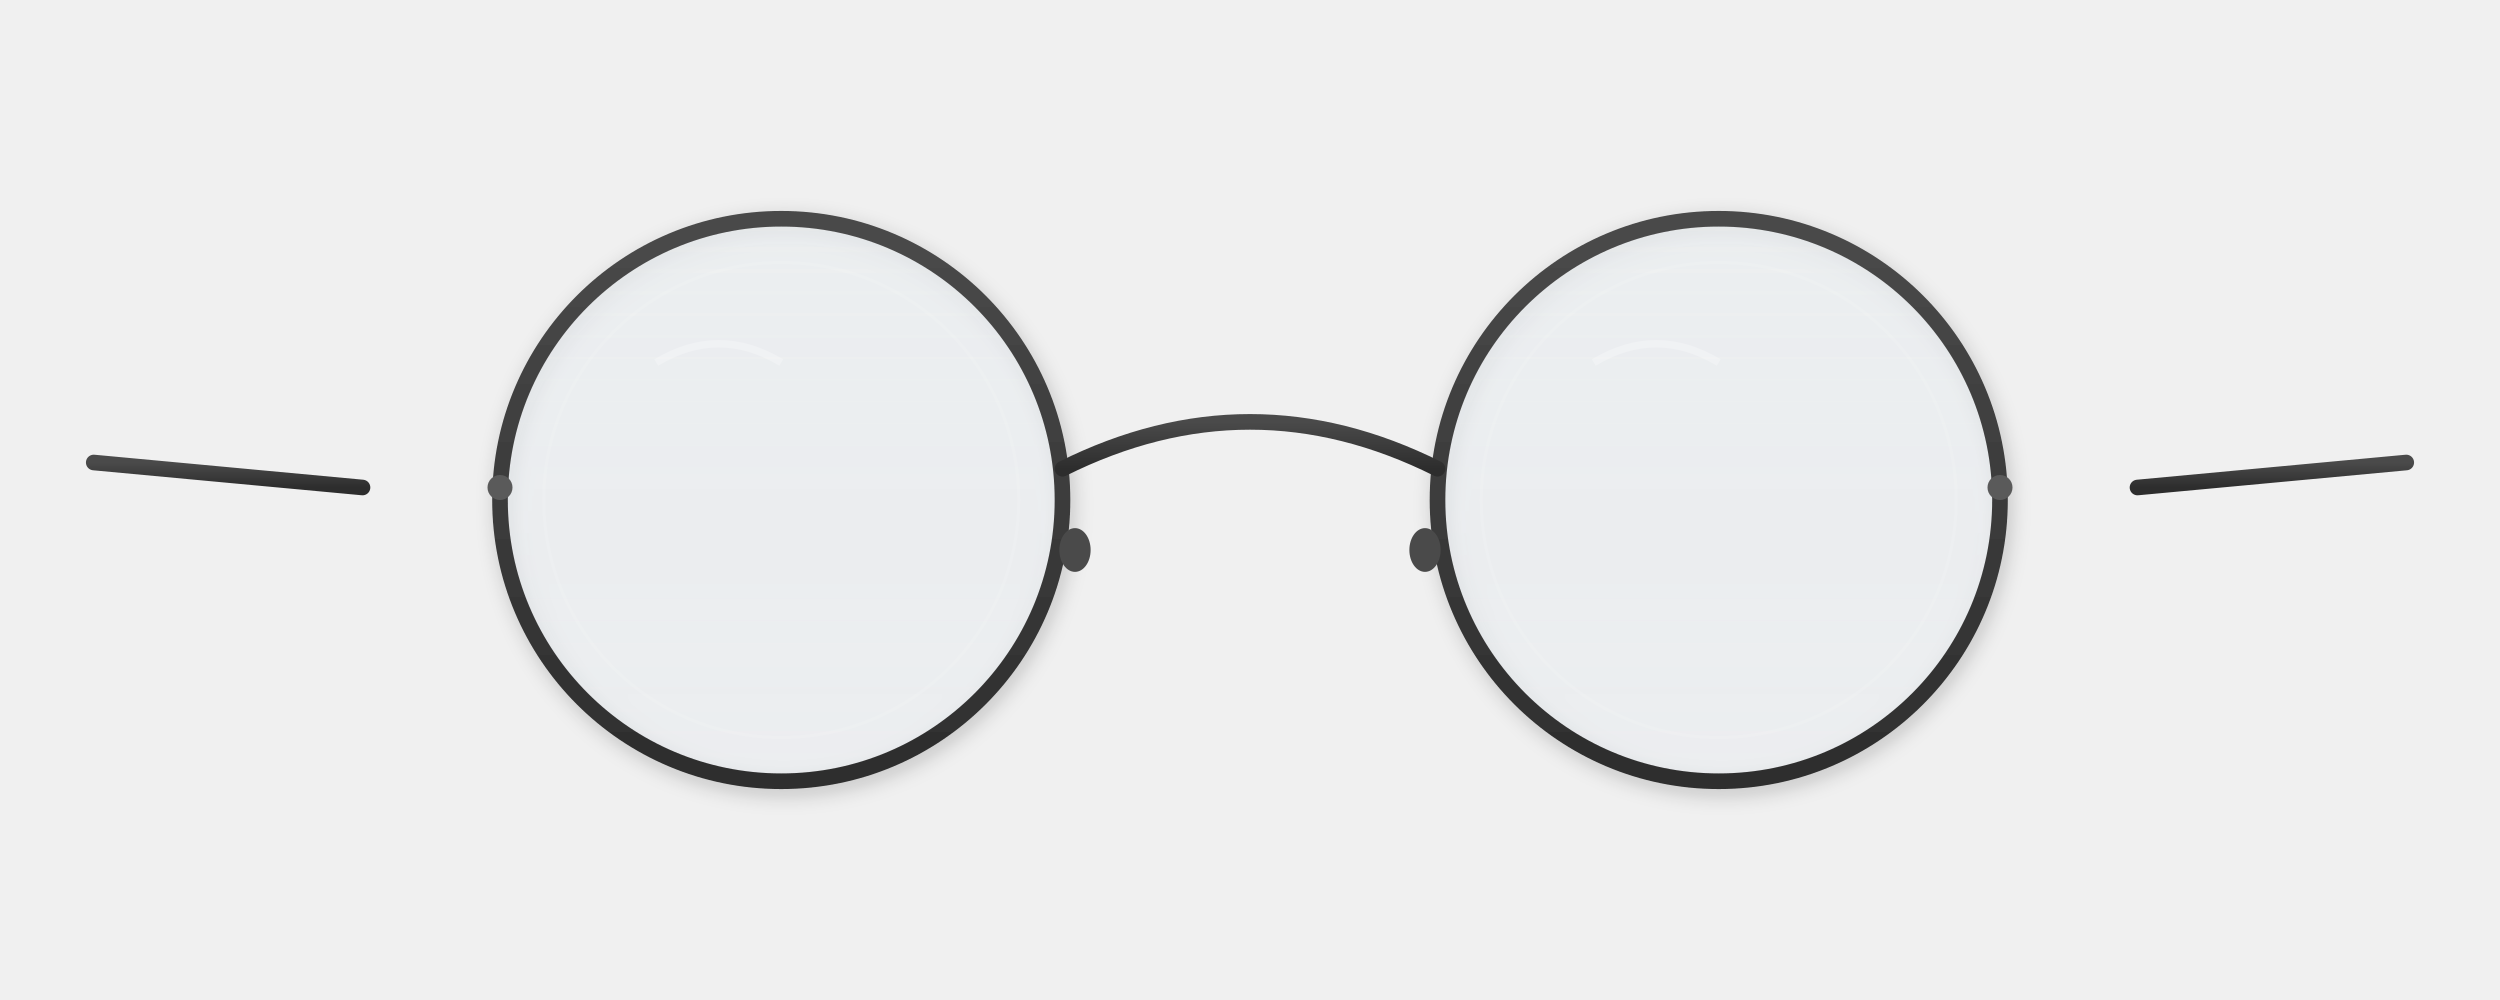
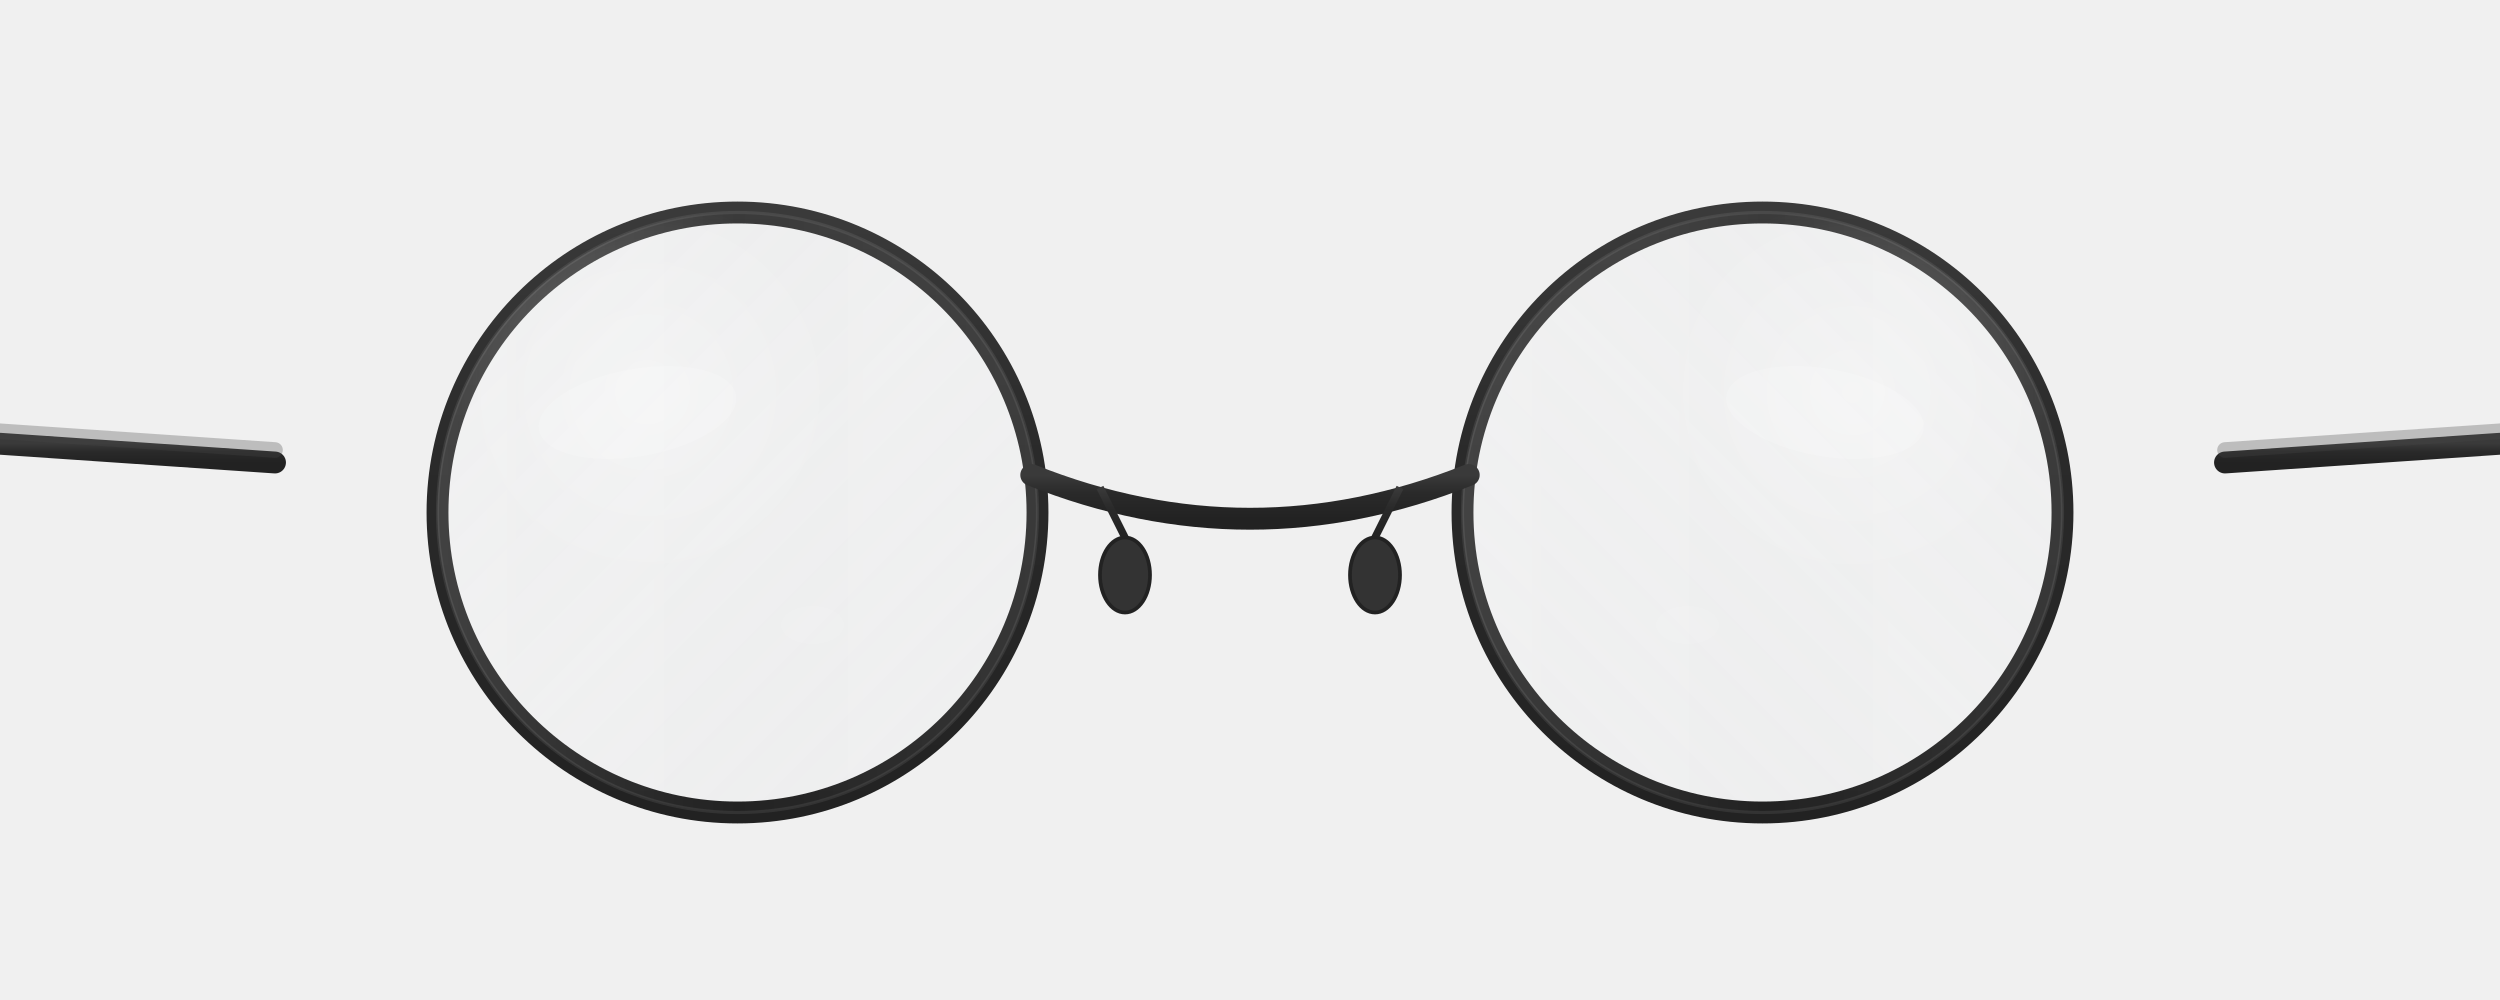
- <svg xmlns="http://www.w3.org/2000/svg" viewBox="0 0 400 160" width="400" height="160">
+ <svg xmlns="http://www.w3.org/2000/svg" viewBox="0 0 400 160">
  <defs>
-     <linearGradient id="lensGrad" x1="0%" y1="0%" x2="0%" y2="100%">
-       <stop offset="0%" style="stop-color:#f0f8ff;stop-opacity:0.25" />
-       <stop offset="100%" style="stop-color:#e6f2ff;stop-opacity:0.15" />
+     <linearGradient id="clearL" x1="0%" y1="0%" x2="100%" y2="100%">
+       <stop offset="0%" stop-color="rgba(220,225,230,0.08)" />
+       <stop offset="50%" stop-color="rgba(200,210,220,0.04)" />
+       <stop offset="100%" stop-color="rgba(220,225,230,0.08)" />
    </linearGradient>
-     <linearGradient id="frameGrad" x1="0%" y1="0%" x2="0%" y2="100%">
-       <stop offset="0%" style="stop-color:#4a4a4a" />
-       <stop offset="100%" style="stop-color:#2d2d2d" />
+     <linearGradient id="clearR" x1="100%" y1="0%" x2="0%" y2="100%">
+       <stop offset="0%" stop-color="rgba(220,225,230,0.08)" />
+       <stop offset="50%" stop-color="rgba(200,210,220,0.04)" />
+       <stop offset="100%" stop-color="rgba(220,225,230,0.08)" />
    </linearGradient>
-     <filter id="shadow" x="-10%" y="-10%" width="130%" height="130%">
-       <feDropShadow dx="0.5" dy="1" stdDeviation="1.5" flood-color="#000" flood-opacity="0.2" />
-     </filter>
+     <linearGradient id="matte" x1="0%" y1="0%" x2="0%" y2="100%">
+       <stop offset="0%" stop-color="#3a3a3a" />
+       <stop offset="40%" stop-color="#2a2a2a" />
+       <stop offset="100%" stop-color="#222" />
+     </linearGradient>
+     <radialGradient id="glareL" cx="35%" cy="30%" r="32%">
+       <stop offset="0%" stop-color="rgba(255,255,255,0.28)" />
+       <stop offset="100%" stop-color="rgba(255,255,255,0)" />
+     </radialGradient>
+     <radialGradient id="glareR" cx="65%" cy="30%" r="32%">
+       <stop offset="0%" stop-color="rgba(255,255,255,0.28)" />
+       <stop offset="100%" stop-color="rgba(255,255,255,0)" />
+     </radialGradient>
+     <linearGradient id="edgeL" x1="0%" y1="0%" x2="100%" y2="0%">
+       <stop offset="0%" stop-color="rgba(255,255,255,0.12)" />
+       <stop offset="50%" stop-color="rgba(255,255,255,0)" />
+       <stop offset="100%" stop-color="rgba(255,255,255,0.08)" />
+     </linearGradient>
  </defs>
-   <line x1="58" y1="78" x2="15" y2="74" stroke="url(#frameGrad)" stroke-width="2.5" stroke-linecap="round" />
-   <line x1="342" y1="78" x2="385" y2="74" stroke="url(#frameGrad)" stroke-width="2.5" stroke-linecap="round" />
-   <circle cx="125" cy="80" r="45" fill="url(#lensGrad)" stroke="url(#frameGrad)" stroke-width="2.5" filter="url(#shadow)" />
-   <circle cx="275" cy="80" r="45" fill="url(#lensGrad)" stroke="url(#frameGrad)" stroke-width="2.5" filter="url(#shadow)" />
-   <path d="M 170 75 Q 200 60 230 75" stroke="url(#frameGrad)" stroke-width="2.5" fill="none" stroke-linecap="round" />
-   <ellipse cx="172" cy="88" rx="2.5" ry="3.5" fill="#4a4a4a" />
-   <ellipse cx="228" cy="88" rx="2.5" ry="3.5" fill="#4a4a4a" />
-   <path d="M 105 58 Q 115 52 125 58" stroke="#ffffff" stroke-width="1.2" fill="none" opacity="0.25" />
-   <path d="M 255 58 Q 265 52 275 58" stroke="#ffffff" stroke-width="1.2" fill="none" opacity="0.25" />
-   <circle cx="125" cy="80" r="38" fill="none" stroke="#ffffff" stroke-width="0.5" opacity="0.1" />
-   <circle cx="275" cy="80" r="38" fill="none" stroke="#ffffff" stroke-width="0.5" opacity="0.1" />
-   <circle cx="80" cy="78" r="2" fill="#5a5a5a" />
-   <circle cx="320" cy="78" r="2" fill="#5a5a5a" />
+   <path d="M44,74 L0,71" stroke="url(#matte)" stroke-width="3.5" fill="none" stroke-linecap="round" />
+   <path d="M44,72 L0,69" stroke="rgba(70,70,70,0.3)" stroke-width="2.5" fill="none" stroke-linecap="round" />
+   <path d="M356,74 L400,71" stroke="url(#matte)" stroke-width="3.5" fill="none" stroke-linecap="round" />
+   <path d="M356,72 L400,69" stroke="rgba(70,70,70,0.3)" stroke-width="2.5" fill="none" stroke-linecap="round" />
+   <circle cx="118" cy="82" r="48" fill="url(#clearL)" stroke="url(#matte)" stroke-width="3.5" />
+   <circle cx="118" cy="82" r="48" fill="url(#edgeL)" />
+   <circle cx="118" cy="82" r="48" fill="url(#glareL)" />
+   <ellipse cx="102" cy="66" rx="16" ry="7" fill="rgba(255,255,255,0.15)" transform="rotate(-10,102,66)" />
+   <ellipse cx="130" cy="100" rx="5" ry="3" fill="rgba(255,255,255,0.08)" />
+   <circle cx="118" cy="82" r="48" fill="none" stroke="rgba(255,255,255,0.08)" stroke-width="0.5" />
+   <circle cx="282" cy="82" r="48" fill="url(#clearR)" stroke="url(#matte)" stroke-width="3.5" />
+   <circle cx="282" cy="82" r="48" fill="url(#edgeL)" />
+   <circle cx="282" cy="82" r="48" fill="url(#glareR)" />
+   <ellipse cx="292" cy="66" rx="16" ry="7" fill="rgba(255,255,255,0.15)" transform="rotate(10,292,66)" />
+   <ellipse cx="270" cy="100" rx="5" ry="3" fill="rgba(255,255,255,0.08)" />
+   <circle cx="282" cy="82" r="48" fill="none" stroke="rgba(255,255,255,0.08)" stroke-width="0.5" />
+   <path d="M165,76 Q200,90 235,76" stroke="url(#matte)" stroke-width="3.5" fill="none" stroke-linecap="round" />
+   <ellipse cx="180" cy="92" rx="4" ry="6" fill="#333" stroke="#222" stroke-width="0.6" />
+   <ellipse cx="220" cy="92" rx="4" ry="6" fill="#333" stroke="#222" stroke-width="0.6" />
+   <line x1="180" y1="86" x2="176" y2="78" stroke="url(#matte)" stroke-width="1.2" />
+   <line x1="220" y1="86" x2="224" y2="78" stroke="url(#matte)" stroke-width="1.2" />
</svg>
